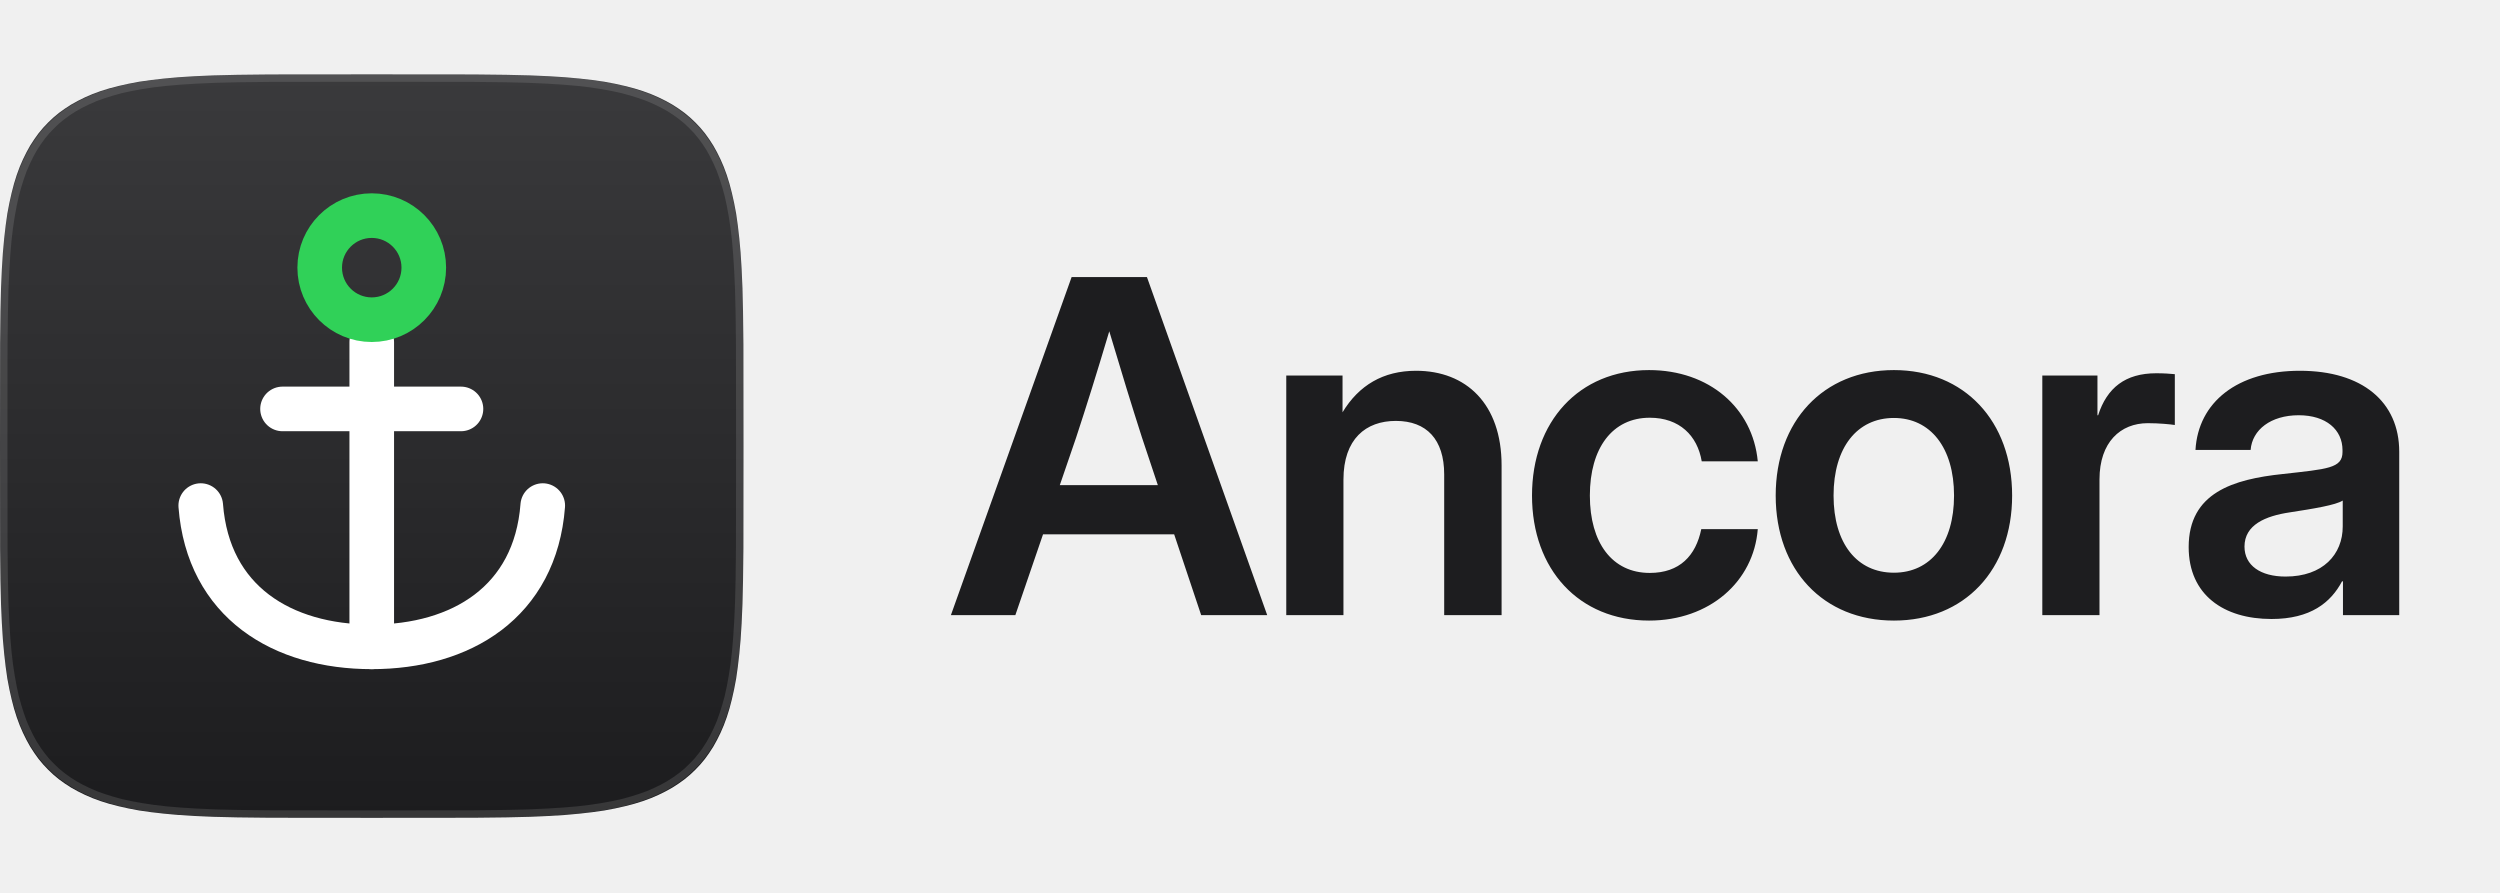
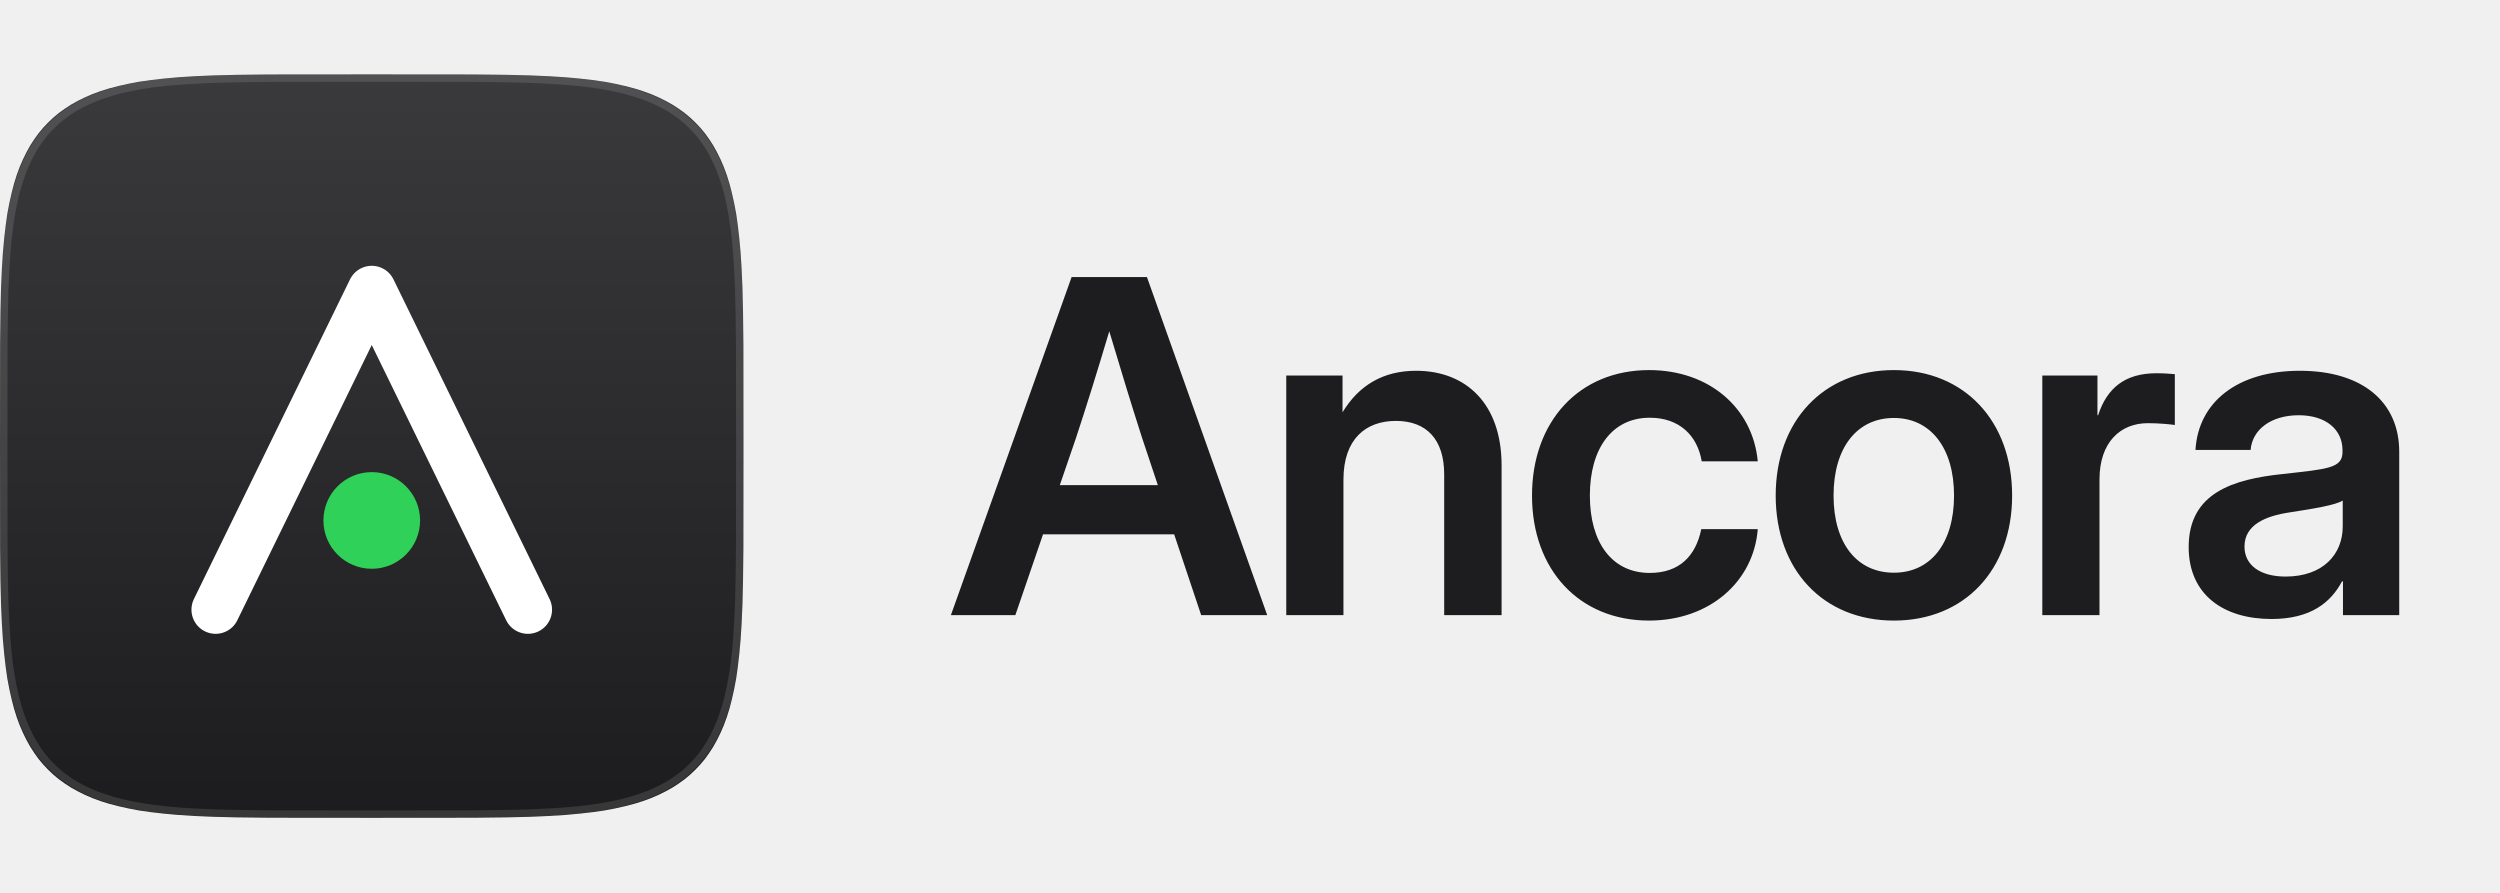
<svg xmlns="http://www.w3.org/2000/svg" width="269" height="96" viewBox="0 0 269 96" role="img" aria-label="Ancora">
  <defs>
    <linearGradient id="g" x1="0" y1="0" x2="0" y2="1">
      <stop offset="0" stop-color="#3A3A3C" />
      <stop offset="1" stop-color="#1C1C1E" />
    </linearGradient>
  </defs>
  <path d="M80.00,48.00 L79.99,58.96 L79.95,62.45 L79.89,64.99 L79.80,67.05 L79.69,68.80 L79.55,70.35 L79.39,71.74 L79.21,73.01 L78.99,74.17 L78.75,75.24 L78.49,76.24 L78.20,77.17 L77.88,78.04 L77.53,78.85 L77.15,79.62 L76.75,80.34 L76.31,81.02 L75.85,81.66 L75.35,82.26 L74.82,82.82 L74.26,83.35 L73.66,83.85 L73.02,84.31 L72.34,84.75 L71.62,85.15 L70.85,85.53 L70.04,85.88 L69.17,86.20 L68.24,86.49 L67.24,86.75 L66.17,86.99 L65.01,87.21 L63.74,87.39 L62.35,87.55 L60.80,87.69 L59.05,87.80 L56.99,87.89 L54.45,87.95 L50.96,87.99 L40.00,88.00 L29.04,87.99 L25.55,87.95 L23.01,87.89 L20.95,87.80 L19.20,87.69 L17.65,87.55 L16.26,87.39 L14.99,87.21 L13.83,86.99 L12.76,86.75 L11.76,86.49 L10.83,86.20 L9.96,85.88 L9.15,85.53 L8.38,85.15 L7.66,84.75 L6.98,84.31 L6.34,83.85 L5.74,83.35 L5.18,82.82 L4.65,82.26 L4.15,81.66 L3.69,81.02 L3.25,80.34 L2.85,79.62 L2.47,78.85 L2.12,78.04 L1.80,77.17 L1.51,76.24 L1.25,75.24 L1.01,74.17 L0.79,73.01 L0.61,71.74 L0.45,70.35 L0.31,68.80 L0.20,67.05 L0.11,64.99 L0.05,62.45 L0.01,58.96 L0.00,48.00 L0.01,37.04 L0.05,33.55 L0.11,31.01 L0.20,28.95 L0.31,27.20 L0.45,25.65 L0.61,24.26 L0.79,22.99 L1.01,21.83 L1.25,20.76 L1.51,19.76 L1.80,18.83 L2.12,17.96 L2.47,17.15 L2.85,16.38 L3.25,15.66 L3.69,14.98 L4.15,14.34 L4.65,13.74 L5.18,13.18 L5.74,12.65 L6.34,12.15 L6.98,11.69 L7.66,11.25 L8.38,10.85 L9.15,10.47 L9.96,10.12 L10.83,9.80 L11.76,9.51 L12.76,9.25 L13.83,9.01 L14.99,8.79 L16.26,8.61 L17.65,8.45 L19.20,8.31 L20.95,8.20 L23.01,8.11 L25.55,8.05 L29.04,8.01 L40.00,8.00 L50.96,8.01 L54.45,8.05 L56.99,8.11 L59.05,8.20 L60.80,8.31 L62.35,8.45 L63.74,8.61 L65.01,8.79 L66.17,9.01 L67.24,9.25 L68.24,9.51 L69.17,9.80 L70.04,10.12 L70.85,10.47 L71.62,10.85 L72.34,11.25 L73.02,11.69 L73.66,12.15 L74.26,12.65 L74.82,13.18 L75.35,13.74 L75.85,14.34 L76.31,14.98 L76.75,15.66 L77.15,16.38 L77.53,17.15 L77.88,17.96 L78.20,18.83 L78.49,19.76 L78.75,20.76 L78.99,21.83 L79.21,22.99 L79.39,24.26 L79.55,25.65 L79.69,27.20 L79.80,28.95 L79.89,31.01 L79.95,33.55 L79.99,37.04 Z" fill="url(#g)" />
  <path d="M79.60,48.00 L79.59,58.85 L79.55,62.31 L79.49,64.82 L79.40,66.86 L79.29,68.60 L79.16,70.13 L79.00,71.51 L78.81,72.76 L78.60,73.91 L78.37,74.97 L78.10,75.95 L77.81,76.87 L77.50,77.74 L77.15,78.54 L76.78,79.30 L76.38,80.02 L75.95,80.69 L75.49,81.32 L75.00,81.92 L74.47,82.47 L73.92,83.00 L73.32,83.49 L72.69,83.95 L72.02,84.38 L71.30,84.78 L70.54,85.15 L69.74,85.50 L68.87,85.81 L67.95,86.10 L66.97,86.37 L65.91,86.60 L64.76,86.81 L63.51,87.00 L62.13,87.16 L60.60,87.29 L58.86,87.40 L56.82,87.49 L54.31,87.55 L50.85,87.59 L40.00,87.60 L29.15,87.59 L25.69,87.55 L23.18,87.49 L21.14,87.40 L19.40,87.29 L17.87,87.16 L16.49,87.00 L15.24,86.81 L14.09,86.60 L13.03,86.37 L12.05,86.10 L11.13,85.81 L10.26,85.50 L9.46,85.15 L8.70,84.78 L7.98,84.38 L7.31,83.95 L6.68,83.49 L6.08,83.00 L5.53,82.47 L5.00,81.92 L4.51,81.32 L4.05,80.69 L3.62,80.02 L3.22,79.30 L2.85,78.54 L2.50,77.74 L2.19,76.87 L1.90,75.95 L1.63,74.97 L1.40,73.91 L1.19,72.76 L1.00,71.51 L0.84,70.13 L0.71,68.60 L0.60,66.86 L0.51,64.82 L0.45,62.31 L0.41,58.85 L0.40,48.00 L0.41,37.15 L0.45,33.69 L0.51,31.18 L0.60,29.14 L0.71,27.40 L0.84,25.87 L1.00,24.49 L1.19,23.24 L1.40,22.09 L1.63,21.03 L1.90,20.05 L2.19,19.13 L2.50,18.26 L2.85,17.46 L3.22,16.70 L3.62,15.98 L4.05,15.31 L4.51,14.68 L5.00,14.08 L5.53,13.53 L6.08,13.00 L6.68,12.51 L7.31,12.05 L7.98,11.62 L8.70,11.22 L9.46,10.85 L10.26,10.50 L11.13,10.19 L12.05,9.90 L13.03,9.63 L14.09,9.40 L15.24,9.19 L16.49,9.00 L17.87,8.84 L19.40,8.71 L21.14,8.60 L23.18,8.51 L25.69,8.45 L29.15,8.41 L40.00,8.40 L50.85,8.41 L54.31,8.45 L56.82,8.51 L58.86,8.60 L60.60,8.71 L62.13,8.84 L63.51,9.00 L64.76,9.19 L65.91,9.40 L66.97,9.63 L67.95,9.90 L68.87,10.19 L69.74,10.50 L70.54,10.85 L71.30,11.22 L72.02,11.62 L72.69,12.05 L73.32,12.51 L73.92,13.00 L74.47,13.53 L75.00,14.08 L75.49,14.68 L75.95,15.31 L76.38,15.98 L76.78,16.70 L77.15,17.46 L77.50,18.26 L77.81,19.13 L78.10,20.05 L78.37,21.03 L78.60,22.09 L78.81,23.24 L79.00,24.49 L79.16,25.87 L79.29,27.40 L79.40,29.14 L79.49,31.18 L79.55,33.69 L79.59,37.15 Z" fill="none" stroke="#FFFFFF" stroke-opacity="0.12" stroke-width="0.80" />
-   <g fill="none" stroke="#FFFFFF" stroke-width="4.80" stroke-linecap="round" stroke-linejoin="round">
-     <path d="M40.00,36.80 L40.00,69.60" />
-     <path d="M30.40,44.00 L49.60,44.00" />
-     <path d="M21.60,54.40 C22.40,64.80 30.40,69.60 40.00,69.60 C49.60,69.60 57.60,64.80 58.40,54.40" />
-   </g>
-   <circle cx="40.00" cy="28.80" r="5.60" fill="none" stroke="#30D158" stroke-width="4.80" />
+   <path d="M23.20,65.60 L40.00,31.20 L56.80,65.60" fill="none" stroke="#FFFFFF" stroke-width="5.20" stroke-linecap="round" stroke-linejoin="round" />
+   <circle cx="40.00" cy="56.00" r="5.20" fill="#30D158" />
  <path fill="#1D1D1F" d="M102.317 66.188H109.251L112.229 57.497H126.341L129.246 66.188H136.351L123.411 29.812H115.306ZM114.036 52.199 115.794 47.072C116.893 43.728 117.991 40.236 119.358 35.646C120.726 40.236 121.8 43.728 122.874 47.072L124.583 52.199Z M144.555 51.613C144.555 47.219 146.972 45.29 150.194 45.29C153.49 45.29 155.395 47.268 155.395 51.052V66.188H161.571V50.075C161.571 43.459 157.763 39.895 152.367 39.895C148.827 39.895 146.215 41.457 144.457 44.362V40.407H138.402V66.188H144.555Z M177.441 66.774C183.96 66.774 188.696 62.575 189.136 56.936H183.057C182.471 59.792 180.737 61.647 177.515 61.647C173.462 61.647 171.069 58.4 171.069 53.322C171.069 48.22 173.486 44.948 177.515 44.948C180.713 44.948 182.642 46.877 183.105 49.636H189.136C188.599 43.898 183.911 39.821 177.441 39.821C169.897 39.821 164.844 45.363 164.844 53.322C164.844 61.281 169.897 66.774 177.441 66.774Z M203.785 66.774C211.378 66.774 216.505 61.33 216.505 53.322C216.505 45.314 211.378 39.821 203.785 39.821C196.192 39.821 191.065 45.314 191.065 53.322C191.065 61.33 196.192 66.774 203.785 66.774ZM203.785 61.623C199.806 61.623 197.291 58.474 197.291 53.322C197.291 48.146 199.83 44.973 203.785 44.973C207.716 44.973 210.255 48.171 210.255 53.322C210.255 58.449 207.74 61.623 203.785 61.623Z M219.753 66.188H225.905V51.589C225.905 47.561 228.176 45.534 231.105 45.534C232.326 45.534 233.547 45.656 234.011 45.729V40.261C233.522 40.212 232.839 40.163 232.009 40.163C228.688 40.163 226.711 41.726 225.759 44.68H225.686V40.407H219.753Z M244.412 66.604C248.611 66.604 250.784 64.846 252.005 62.551H252.103V66.188H258.157V48.61C258.157 43.239 254.178 39.895 247.464 39.895C240.726 39.895 236.526 43.288 236.233 48.415H242.166C242.337 46.242 244.339 44.68 247.342 44.68C250.296 44.68 252.054 46.242 252.054 48.439V48.635C252.054 50.393 250.418 50.466 245.633 51.003C240.311 51.564 235.501 53.005 235.501 58.864C235.501 64.016 239.285 66.604 244.412 66.604ZM245.926 62.038C243.24 62.038 241.507 60.842 241.507 58.815C241.507 56.472 243.753 55.52 246.39 55.129C248.929 54.738 251.321 54.348 252.078 53.859V56.643C252.078 59.646 249.954 62.038 245.926 62.038Z" />
</svg>
